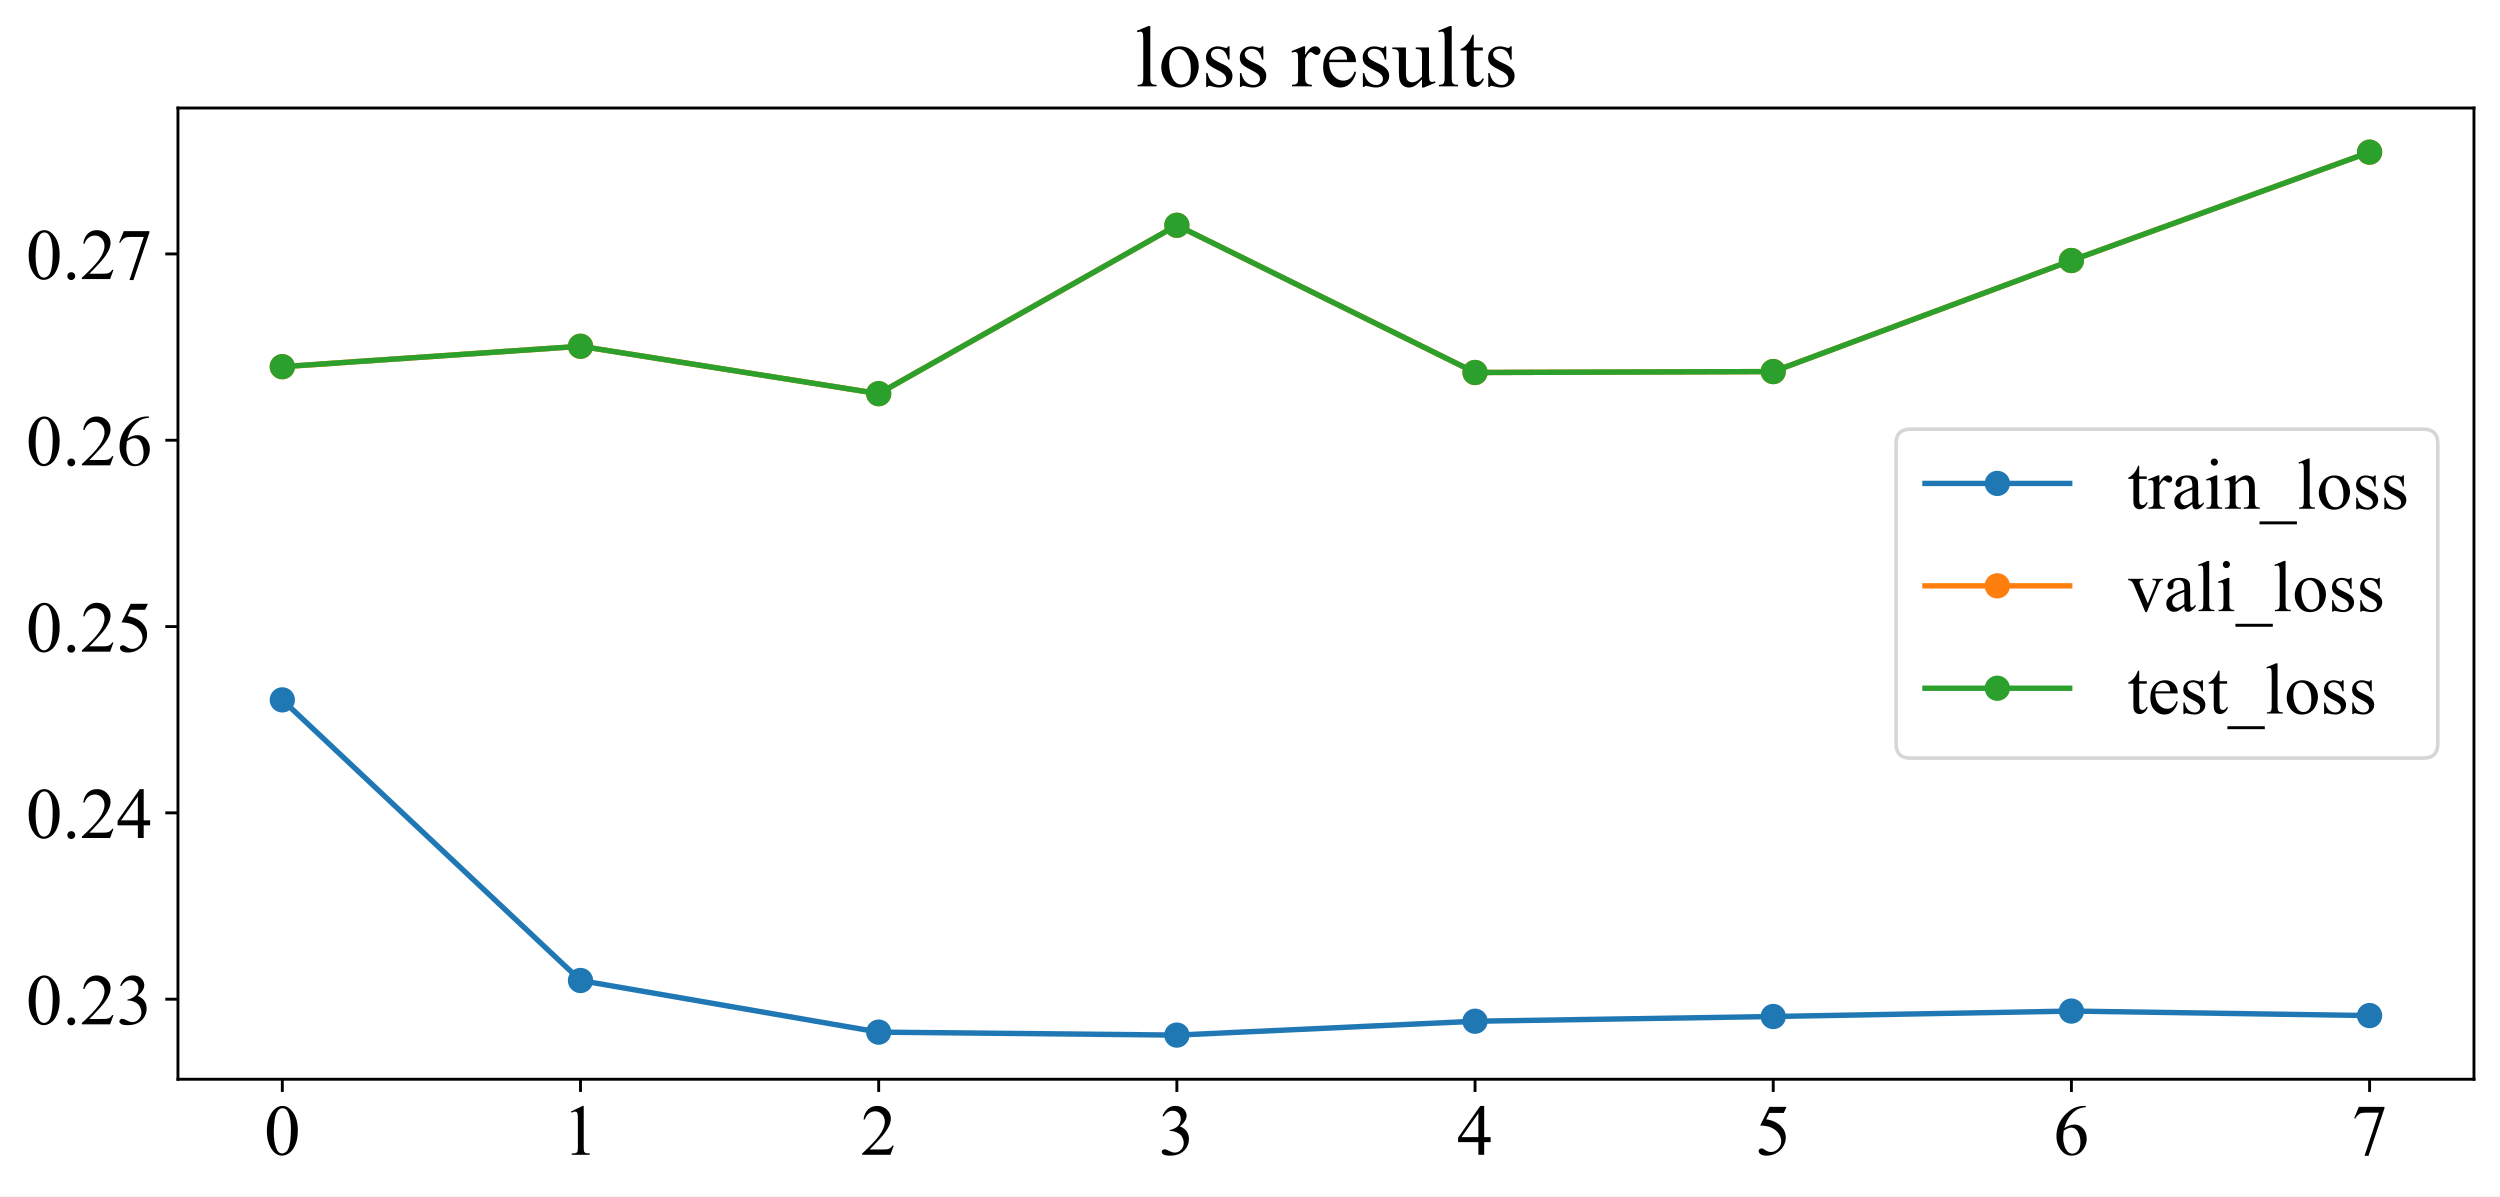
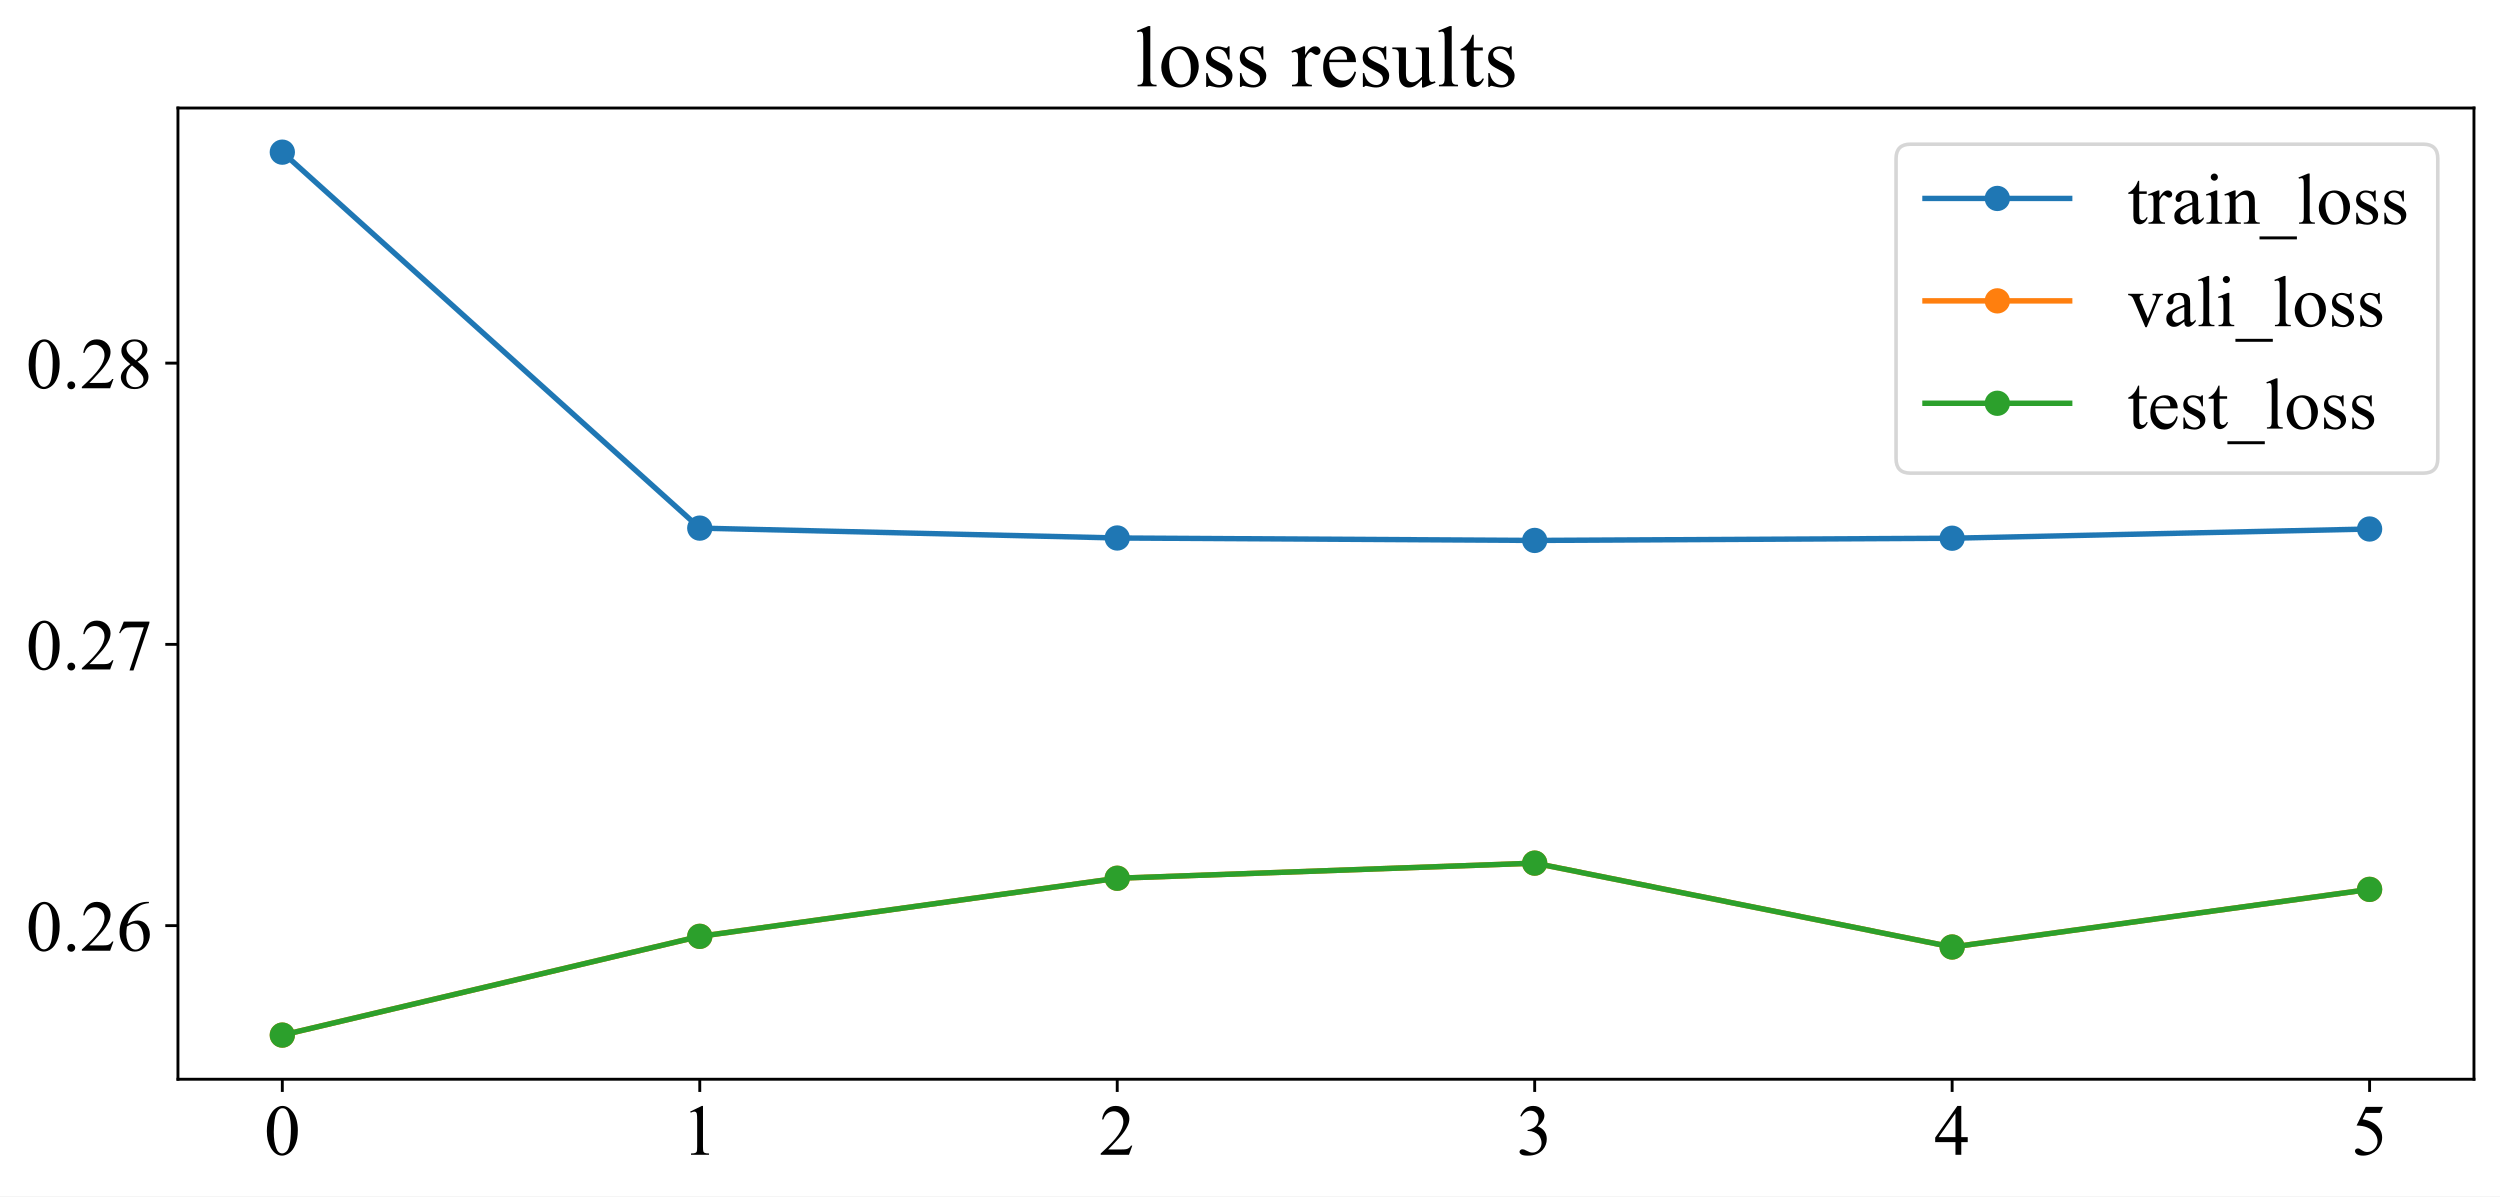
<svg xmlns="http://www.w3.org/2000/svg" xmlns:xlink="http://www.w3.org/1999/xlink" width="691.19pt" height="330.751pt" viewBox="0 0 691.19 330.751" version="1.1">
  <defs>
    <style type="text/css">*{stroke-linejoin: round; stroke-linecap: butt}</style>
  </defs>
  <g id="figure_1">
    <g id="patch_1">
      <path d="M 0 330.751  L 691.19 330.751  L 691.19 0  L 0 0  z " style="fill: #ffffff" />
    </g>
    <g id="axes_1">
      <g id="patch_2">
        <path d="M 49.2 298.385  L 683.99 298.385  L 683.99 29.865  L 49.2 29.865  z " style="fill: #ffffff" />
      </g>
      <g id="matplotlib.axis_1">
        <g id="xtick_1">
          <g id="line2d_1">
            <defs>
-               <path id="me95f6fa82a" d="M 0 0  L 0 3.5  " style="stroke: #000000; stroke-width: 0.8" />
+               <path id="m99de253861" d="M 0 0  L 0 3.5  " style="stroke: #000000; stroke-width: 0.8" />
            </defs>
            <g>
-               <use xlink:href="#me95f6fa82a" x="78.054" y="298.385" style="stroke: #000000; stroke-width: 0.8" />
+               <use xlink:href="#m99de253861" x="78.054" y="298.385" style="stroke: #000000; stroke-width: 0.8" />
            </g>
          </g>
          <g id="text_1">
            <g transform="translate(73.05409 319.2725) scale(0.2 -0.2)">
              <defs>
                <path id="TimesNewRomanPSMT-30" d="M 231 2094  Q 231 2819 450 3342  Q 669 3866 1031 4122  Q 1313 4325 1613 4325  Q 2100 4325 2488 3828  Q 2972 3213 2972 2159  Q 2972 1422 2759 906  Q 2547 391 2217 158  Q 1888 -75 1581 -75  Q 975 -75 572 641  Q 231 1244 231 2094  z M 844 2016  Q 844 1141 1059 588  Q 1238 122 1591 122  Q 1759 122 1940 273  Q 2122 425 2216 781  Q 2359 1319 2359 2297  Q 2359 3022 2209 3506  Q 2097 3866 1919 4016  Q 1791 4119 1609 4119  Q 1397 4119 1231 3928  Q 1006 3669 925 3112  Q 844 2556 844 2016  z " transform="scale(0.015625)" />
              </defs>
              <use xlink:href="#TimesNewRomanPSMT-30" />
            </g>
          </g>
        </g>
        <g id="xtick_2">
          <g id="line2d_2">
            <g>
-               <use xlink:href="#me95f6fa82a" x="160.494" y="298.385" style="stroke: #000000; stroke-width: 0.8" />
+               <use xlink:href="#m99de253861" x="193.47" y="298.385" style="stroke: #000000; stroke-width: 0.8" />
            </g>
          </g>
          <g id="text_2">
-             <g transform="translate(155.4944 319.2725) scale(0.2 -0.2)">
+             <g transform="translate(188.4705 319.2725) scale(0.2 -0.2)">
              <defs>
                <path id="TimesNewRomanPSMT-31" d="M 750 3822  L 1781 4325  L 1884 4325  L 1884 747  Q 1884 391 1914 303  Q 1944 216 2037 169  Q 2131 122 2419 116  L 2419 0  L 825 0  L 825 116  Q 1125 122 1212 167  Q 1300 213 1334 289  Q 1369 366 1369 747  L 1369 3034  Q 1369 3497 1338 3628  Q 1316 3728 1258 3775  Q 1200 3822 1119 3822  Q 1003 3822 797 3725  L 750 3822  z " transform="scale(0.015625)" />
              </defs>
              <use xlink:href="#TimesNewRomanPSMT-31" />
            </g>
          </g>
        </g>
        <g id="xtick_3">
          <g id="line2d_3">
            <g>
-               <use xlink:href="#me95f6fa82a" x="242.935" y="298.385" style="stroke: #000000; stroke-width: 0.8" />
+               <use xlink:href="#m99de253861" x="308.887" y="298.385" style="stroke: #000000; stroke-width: 0.8" />
            </g>
          </g>
          <g id="text_3">
-             <g transform="translate(237.9346 319.2725) scale(0.2 -0.2)">
+             <g transform="translate(303.8868 319.2725) scale(0.2 -0.2)">
              <defs>
                <path id="TimesNewRomanPSMT-32" d="M 2934 816  L 2638 0  L 138 0  L 138 116  Q 1241 1122 1691 1759  Q 2141 2397 2141 2925  Q 2141 3328 1894 3587  Q 1647 3847 1303 3847  Q 991 3847 742 3664  Q 494 3481 375 3128  L 259 3128  Q 338 3706 661 4015  Q 984 4325 1469 4325  Q 1984 4325 2329 3994  Q 2675 3663 2675 3213  Q 2675 2891 2525 2569  Q 2294 2063 1775 1497  Q 997 647 803 472  L 1909 472  Q 2247 472 2383 497  Q 2519 522 2628 598  Q 2738 675 2819 816  L 2934 816  z " transform="scale(0.015625)" />
              </defs>
              <use xlink:href="#TimesNewRomanPSMT-32" />
            </g>
          </g>
        </g>
        <g id="xtick_4">
          <g id="line2d_4">
            <g>
-               <use xlink:href="#me95f6fa82a" x="325.375" y="298.385" style="stroke: #000000; stroke-width: 0.8" />
+               <use xlink:href="#m99de253861" x="424.303" y="298.385" style="stroke: #000000; stroke-width: 0.8" />
            </g>
          </g>
          <g id="text_4">
-             <g transform="translate(320.3749 319.2725) scale(0.2 -0.2)">
+             <g transform="translate(419.3032 319.2725) scale(0.2 -0.2)">
              <defs>
                <path id="TimesNewRomanPSMT-33" d="M 325 3431  Q 506 3859 782 4092  Q 1059 4325 1472 4325  Q 1981 4325 2253 3994  Q 2459 3747 2459 3466  Q 2459 3003 1878 2509  Q 2269 2356 2469 2072  Q 2669 1788 2669 1403  Q 2669 853 2319 450  Q 1863 -75 997 -75  Q 569 -75 414 31  Q 259 138 259 259  Q 259 350 332 419  Q 406 488 509 488  Q 588 488 669 463  Q 722 447 909 348  Q 1097 250 1169 231  Q 1284 197 1416 197  Q 1734 197 1970 444  Q 2206 691 2206 1028  Q 2206 1275 2097 1509  Q 2016 1684 1919 1775  Q 1784 1900 1550 2001  Q 1316 2103 1072 2103  L 972 2103  L 972 2197  Q 1219 2228 1467 2375  Q 1716 2522 1828 2728  Q 1941 2934 1941 3181  Q 1941 3503 1739 3701  Q 1538 3900 1238 3900  Q 753 3900 428 3381  L 325 3431  z " transform="scale(0.015625)" />
              </defs>
              <use xlink:href="#TimesNewRomanPSMT-33" />
            </g>
          </g>
        </g>
        <g id="xtick_5">
          <g id="line2d_5">
            <g>
-               <use xlink:href="#me95f6fa82a" x="407.815" y="298.385" style="stroke: #000000; stroke-width: 0.8" />
+               <use xlink:href="#m99de253861" x="539.72" y="298.385" style="stroke: #000000; stroke-width: 0.8" />
            </g>
          </g>
          <g id="text_5">
-             <g transform="translate(402.8151 319.2725) scale(0.2 -0.2)">
+             <g transform="translate(534.7195 319.2725) scale(0.2 -0.2)">
              <defs>
                <path id="TimesNewRomanPSMT-34" d="M 2978 1563  L 2978 1119  L 2409 1119  L 2409 0  L 1894 0  L 1894 1119  L 100 1119  L 100 1519  L 2066 4325  L 2409 4325  L 2409 1563  L 2978 1563  z M 1894 1563  L 1894 3666  L 406 1563  L 1894 1563  z " transform="scale(0.015625)" />
              </defs>
              <use xlink:href="#TimesNewRomanPSMT-34" />
            </g>
          </g>
        </g>
        <g id="xtick_6">
          <g id="line2d_6">
            <g>
-               <use xlink:href="#me95f6fa82a" x="490.255" y="298.385" style="stroke: #000000; stroke-width: 0.8" />
+               <use xlink:href="#m99de253861" x="655.136" y="298.385" style="stroke: #000000; stroke-width: 0.8" />
            </g>
          </g>
          <g id="text_6">
-             <g transform="translate(485.2554 319.2725) scale(0.2 -0.2)">
+             <g transform="translate(650.1359 319.2725) scale(0.2 -0.2)">
              <defs>
                <path id="TimesNewRomanPSMT-35" d="M 2778 4238  L 2534 3706  L 1259 3706  L 981 3138  Q 1809 3016 2294 2522  Q 2709 2097 2709 1522  Q 2709 1188 2573 903  Q 2438 619 2231 419  Q 2025 219 1772 97  Q 1413 -75 1034 -75  Q 653 -75 479 54  Q 306 184 306 341  Q 306 428 378 495  Q 450 563 559 563  Q 641 563 702 538  Q 763 513 909 409  Q 1144 247 1384 247  Q 1750 247 2026 523  Q 2303 800 2303 1197  Q 2303 1581 2056 1914  Q 1809 2247 1375 2428  Q 1034 2569 447 2591  L 1259 4238  L 2778 4238  z " transform="scale(0.015625)" />
              </defs>
              <use xlink:href="#TimesNewRomanPSMT-35" />
-             </g>
-           </g>
-         </g>
-         <g id="xtick_7">
-           <g id="line2d_7">
-             <g>
-               <use xlink:href="#me95f6fa82a" x="572.696" y="298.385" style="stroke: #000000; stroke-width: 0.8" />
-             </g>
-           </g>
-           <g id="text_7">
-             <g transform="translate(567.6956 319.2725) scale(0.2 -0.2)">
-               <defs>
-                 <path id="TimesNewRomanPSMT-36" d="M 2869 4325  L 2869 4209  Q 2456 4169 2195 4045  Q 1934 3922 1679 3669  Q 1425 3416 1258 3105  Q 1091 2794 978 2366  Q 1428 2675 1881 2675  Q 2316 2675 2634 2325  Q 2953 1975 2953 1425  Q 2953 894 2631 456  Q 2244 -75 1606 -75  Q 1172 -75 869 213  Q 275 772 275 1663  Q 275 2231 503 2743  Q 731 3256 1154 3653  Q 1578 4050 1965 4187  Q 2353 4325 2688 4325  L 2869 4325  z M 925 2138  Q 869 1716 869 1456  Q 869 1156 980 804  Q 1091 453 1309 247  Q 1469 100 1697 100  Q 1969 100 2183 356  Q 2397 613 2397 1088  Q 2397 1622 2184 2012  Q 1972 2403 1581 2403  Q 1463 2403 1327 2353  Q 1191 2303 925 2138  z " transform="scale(0.015625)" />
-               </defs>
-               <use xlink:href="#TimesNewRomanPSMT-36" />
-             </g>
-           </g>
-         </g>
-         <g id="xtick_8">
-           <g id="line2d_8">
-             <g>
-               <use xlink:href="#me95f6fa82a" x="655.136" y="298.385" style="stroke: #000000; stroke-width: 0.8" />
-             </g>
-           </g>
-           <g id="text_8">
-             <g transform="translate(650.1359 319.2725) scale(0.2 -0.2)">
-               <defs>
-                 <path id="TimesNewRomanPSMT-37" d="M 644 4238  L 2916 4238  L 2916 4119  L 1503 -88  L 1153 -88  L 2419 3728  L 1253 3728  Q 900 3728 750 3644  Q 488 3500 328 3200  L 238 3234  L 644 4238  z " transform="scale(0.015625)" />
-               </defs>
-               <use xlink:href="#TimesNewRomanPSMT-37" />
            </g>
          </g>
        </g>
      </g>
      <g id="matplotlib.axis_2">
        <g id="ytick_1">
-           <g id="line2d_9">
+           <g id="line2d_7">
            <defs>
-               <path id="mab053fc3d0" d="M 0 0  L -3.5 0  " style="stroke: #000000; stroke-width: 0.8" />
+               <path id="mf9dd1e2acc" d="M 0 0  L -3.5 0  " style="stroke: #000000; stroke-width: 0.8" />
            </defs>
            <g>
-               <use xlink:href="#mab053fc3d0" x="49.2" y="276.252" style="stroke: #000000; stroke-width: 0.8" />
-             </g>
-           </g>
-           <g id="text_9">
-             <g transform="translate(7.2 283.1958) scale(0.2 -0.2)">
+               <use xlink:href="#mf9dd1e2acc" x="49.2" y="255.914" style="stroke: #000000; stroke-width: 0.8" />
+             </g>
+           </g>
+           <g id="text_7">
+             <g transform="translate(7.2 262.8578) scale(0.2 -0.2)">
              <defs>
                <path id="TimesNewRomanPSMT-2e" d="M 800 606  Q 947 606 1047 504  Q 1147 403 1147 259  Q 1147 116 1045 14  Q 944 -88 800 -88  Q 656 -88 554 14  Q 453 116 453 259  Q 453 406 554 506  Q 656 606 800 606  z " transform="scale(0.015625)" />
-               </defs>
-               <use xlink:href="#TimesNewRomanPSMT-30" />
-               <use xlink:href="#TimesNewRomanPSMT-2e" x="50" />
-               <use xlink:href="#TimesNewRomanPSMT-32" x="75" />
-               <use xlink:href="#TimesNewRomanPSMT-33" x="125" />
-             </g>
-           </g>
-         </g>
-         <g id="ytick_2">
-           <g id="line2d_10">
-             <g>
-               <use xlink:href="#mab053fc3d0" x="49.2" y="224.74" style="stroke: #000000; stroke-width: 0.8" />
-             </g>
-           </g>
-           <g id="text_10">
-             <g transform="translate(7.2 231.6839) scale(0.2 -0.2)">
-               <use xlink:href="#TimesNewRomanPSMT-30" />
-               <use xlink:href="#TimesNewRomanPSMT-2e" x="50" />
-               <use xlink:href="#TimesNewRomanPSMT-32" x="75" />
-               <use xlink:href="#TimesNewRomanPSMT-34" x="125" />
-             </g>
-           </g>
-         </g>
-         <g id="ytick_3">
-           <g id="line2d_11">
-             <g>
-               <use xlink:href="#mab053fc3d0" x="49.2" y="173.228" style="stroke: #000000; stroke-width: 0.8" />
-             </g>
-           </g>
-           <g id="text_11">
-             <g transform="translate(7.2 180.1721) scale(0.2 -0.2)">
-               <use xlink:href="#TimesNewRomanPSMT-30" />
-               <use xlink:href="#TimesNewRomanPSMT-2e" x="50" />
-               <use xlink:href="#TimesNewRomanPSMT-32" x="75" />
-               <use xlink:href="#TimesNewRomanPSMT-35" x="125" />
-             </g>
-           </g>
-         </g>
-         <g id="ytick_4">
-           <g id="line2d_12">
-             <g>
-               <use xlink:href="#mab053fc3d0" x="49.2" y="121.716" style="stroke: #000000; stroke-width: 0.8" />
-             </g>
-           </g>
-           <g id="text_12">
-             <g transform="translate(7.2 128.6602) scale(0.2 -0.2)">
+                 <path id="TimesNewRomanPSMT-36" d="M 2869 4325  L 2869 4209  Q 2456 4169 2195 4045  Q 1934 3922 1679 3669  Q 1425 3416 1258 3105  Q 1091 2794 978 2366  Q 1428 2675 1881 2675  Q 2316 2675 2634 2325  Q 2953 1975 2953 1425  Q 2953 894 2631 456  Q 2244 -75 1606 -75  Q 1172 -75 869 213  Q 275 772 275 1663  Q 275 2231 503 2743  Q 731 3256 1154 3653  Q 1578 4050 1965 4187  Q 2353 4325 2688 4325  L 2869 4325  z M 925 2138  Q 869 1716 869 1456  Q 869 1156 980 804  Q 1091 453 1309 247  Q 1469 100 1697 100  Q 1969 100 2183 356  Q 2397 613 2397 1088  Q 2397 1622 2184 2012  Q 1972 2403 1581 2403  Q 1463 2403 1327 2353  Q 1191 2303 925 2138  z " transform="scale(0.015625)" />
+               </defs>
              <use xlink:href="#TimesNewRomanPSMT-30" />
              <use xlink:href="#TimesNewRomanPSMT-2e" x="50" />
              <use xlink:href="#TimesNewRomanPSMT-32" x="75" />
              <use xlink:href="#TimesNewRomanPSMT-36" x="125" />
            </g>
          </g>
        </g>
-         <g id="ytick_5">
-           <g id="line2d_13">
-             <g>
-               <use xlink:href="#mab053fc3d0" x="49.2" y="70.205" style="stroke: #000000; stroke-width: 0.8" />
-             </g>
-           </g>
-           <g id="text_13">
-             <g transform="translate(7.2 77.14831) scale(0.2 -0.2)">
+         <g id="ytick_2">
+           <g id="line2d_8">
+             <g>
+               <use xlink:href="#mf9dd1e2acc" x="49.2" y="178.156" style="stroke: #000000; stroke-width: 0.8" />
+             </g>
+           </g>
+           <g id="text_8">
+             <g transform="translate(7.2 185.0994) scale(0.2 -0.2)">
+               <defs>
+                 <path id="TimesNewRomanPSMT-37" d="M 644 4238  L 2916 4238  L 2916 4119  L 1503 -88  L 1153 -88  L 2419 3728  L 1253 3728  Q 900 3728 750 3644  Q 488 3500 328 3200  L 238 3234  L 644 4238  z " transform="scale(0.015625)" />
+               </defs>
              <use xlink:href="#TimesNewRomanPSMT-30" />
              <use xlink:href="#TimesNewRomanPSMT-2e" x="50" />
              <use xlink:href="#TimesNewRomanPSMT-32" x="75" />
              <use xlink:href="#TimesNewRomanPSMT-37" x="125" />
            </g>
          </g>
        </g>
-       </g>
-       <g id="line2d_14">
-         <path d="M 78.054 193.499  L 160.494 271.084  L 242.935 285.358  L 325.375 286.18  L 407.815 282.346  L 490.255 281.039  L 572.696 279.537  L 655.136 280.783  " clip-path="url(#p80d0aac8cd)" style="fill: none; stroke: #1f77b4; stroke-width: 1.5; stroke-linecap: square" />
+         <g id="ytick_3">
+           <g id="line2d_9">
+             <g>
+               <use xlink:href="#mf9dd1e2acc" x="49.2" y="100.397" style="stroke: #000000; stroke-width: 0.8" />
+             </g>
+           </g>
+           <g id="text_9">
+             <g transform="translate(7.2 107.341) scale(0.2 -0.2)">
+               <defs>
+                 <path id="TimesNewRomanPSMT-38" d="M 1228 2134  Q 725 2547 579 2797  Q 434 3047 434 3316  Q 434 3728 753 4026  Q 1072 4325 1600 4325  Q 2113 4325 2425 4047  Q 2738 3769 2738 3413  Q 2738 3175 2569 2928  Q 2400 2681 1866 2347  Q 2416 1922 2594 1678  Q 2831 1359 2831 1006  Q 2831 559 2490 242  Q 2150 -75 1597 -75  Q 994 -75 656 303  Q 388 606 388 966  Q 388 1247 577 1523  Q 766 1800 1228 2134  z M 1719 2469  Q 2094 2806 2194 3001  Q 2294 3197 2294 3444  Q 2294 3772 2109 3958  Q 1925 4144 1606 4144  Q 1288 4144 1088 3959  Q 888 3775 888 3528  Q 888 3366 970 3203  Q 1053 3041 1206 2894  L 1719 2469  z M 1375 2016  Q 1116 1797 991 1539  Q 866 1281 866 981  Q 866 578 1086 336  Q 1306 94 1647 94  Q 1984 94 2187 284  Q 2391 475 2391 747  Q 2391 972 2272 1150  Q 2050 1481 1375 2016  z " transform="scale(0.015625)" />
+               </defs>
+               <use xlink:href="#TimesNewRomanPSMT-30" />
+               <use xlink:href="#TimesNewRomanPSMT-2e" x="50" />
+               <use xlink:href="#TimesNewRomanPSMT-32" x="75" />
+               <use xlink:href="#TimesNewRomanPSMT-38" x="125" />
+             </g>
+           </g>
+         </g>
+       </g>
+       <g id="line2d_10">
+         <path d="M 78.054 42.07  L 193.47 146.012  L 308.887 148.742  L 424.303 149.417  L 539.72 148.806  L 655.136 146.257  " clip-path="url(#pa9bade3752)" style="fill: none; stroke: #1f77b4; stroke-width: 1.5; stroke-linecap: square" />
        <defs>
-           <path id="m3bb8ca5256" d="M 0 3  C 0.796 3 1.559 2.684 2.121 2.121  C 2.684 1.559 3 0.796 3 0  C 3 -0.796 2.684 -1.559 2.121 -2.121  C 1.559 -2.684 0.796 -3 0 -3  C -0.796 -3 -1.559 -2.684 -2.121 -2.121  C -2.684 -1.559 -3 -0.796 -3 0  C -3 0.796 -2.684 1.559 -2.121 2.121  C -1.559 2.684 -0.796 3 0 3  z " style="stroke: #1f77b4" />
+           <path id="mb00ff80504" d="M 0 3  C 0.796 3 1.559 2.684 2.121 2.121  C 2.684 1.559 3 0.796 3 0  C 3 -0.796 2.684 -1.559 2.121 -2.121  C 1.559 -2.684 0.796 -3 0 -3  C -0.796 -3 -1.559 -2.684 -2.121 -2.121  C -2.684 -1.559 -3 -0.796 -3 0  C -3 0.796 -2.684 1.559 -2.121 2.121  C -1.559 2.684 -0.796 3 0 3  z " style="stroke: #1f77b4" />
        </defs>
-         <g clip-path="url(#p80d0aac8cd)">
-           <use xlink:href="#m3bb8ca5256" x="78.054" y="193.499" style="fill: #1f77b4; stroke: #1f77b4" />
-           <use xlink:href="#m3bb8ca5256" x="160.494" y="271.084" style="fill: #1f77b4; stroke: #1f77b4" />
-           <use xlink:href="#m3bb8ca5256" x="242.935" y="285.358" style="fill: #1f77b4; stroke: #1f77b4" />
-           <use xlink:href="#m3bb8ca5256" x="325.375" y="286.18" style="fill: #1f77b4; stroke: #1f77b4" />
-           <use xlink:href="#m3bb8ca5256" x="407.815" y="282.346" style="fill: #1f77b4; stroke: #1f77b4" />
-           <use xlink:href="#m3bb8ca5256" x="490.255" y="281.039" style="fill: #1f77b4; stroke: #1f77b4" />
-           <use xlink:href="#m3bb8ca5256" x="572.696" y="279.537" style="fill: #1f77b4; stroke: #1f77b4" />
-           <use xlink:href="#m3bb8ca5256" x="655.136" y="280.783" style="fill: #1f77b4; stroke: #1f77b4" />
-         </g>
-       </g>
-       <g id="line2d_15">
-         <path d="M 78.054 101.383  L 160.494 95.732  L 242.935 108.844  L 325.375 62.284  L 407.815 102.988  L 490.255 102.734  L 572.696 72.023  L 655.136 42.07  " clip-path="url(#p80d0aac8cd)" style="fill: none; stroke: #ff7f0e; stroke-width: 1.5; stroke-linecap: square" />
+         <g clip-path="url(#pa9bade3752)">
+           <use xlink:href="#mb00ff80504" x="78.054" y="42.07" style="fill: #1f77b4; stroke: #1f77b4" />
+           <use xlink:href="#mb00ff80504" x="193.47" y="146.012" style="fill: #1f77b4; stroke: #1f77b4" />
+           <use xlink:href="#mb00ff80504" x="308.887" y="148.742" style="fill: #1f77b4; stroke: #1f77b4" />
+           <use xlink:href="#mb00ff80504" x="424.303" y="149.417" style="fill: #1f77b4; stroke: #1f77b4" />
+           <use xlink:href="#mb00ff80504" x="539.72" y="148.806" style="fill: #1f77b4; stroke: #1f77b4" />
+           <use xlink:href="#mb00ff80504" x="655.136" y="146.257" style="fill: #1f77b4; stroke: #1f77b4" />
+         </g>
+       </g>
+       <g id="line2d_11">
+         <path d="M 78.054 286.18  L 193.47 258.875  L 308.887 242.815  L 424.303 238.634  L 539.72 261.823  L 655.136 245.892  " clip-path="url(#pa9bade3752)" style="fill: none; stroke: #ff7f0e; stroke-width: 1.5; stroke-linecap: square" />
        <defs>
-           <path id="mbee91ee971" d="M 0 3  C 0.796 3 1.559 2.684 2.121 2.121  C 2.684 1.559 3 0.796 3 0  C 3 -0.796 2.684 -1.559 2.121 -2.121  C 1.559 -2.684 0.796 -3 0 -3  C -0.796 -3 -1.559 -2.684 -2.121 -2.121  C -2.684 -1.559 -3 -0.796 -3 0  C -3 0.796 -2.684 1.559 -2.121 2.121  C -1.559 2.684 -0.796 3 0 3  z " style="stroke: #ff7f0e" />
+           <path id="mfc0052d8ba" d="M 0 3  C 0.796 3 1.559 2.684 2.121 2.121  C 2.684 1.559 3 0.796 3 0  C 3 -0.796 2.684 -1.559 2.121 -2.121  C 1.559 -2.684 0.796 -3 0 -3  C -0.796 -3 -1.559 -2.684 -2.121 -2.121  C -2.684 -1.559 -3 -0.796 -3 0  C -3 0.796 -2.684 1.559 -2.121 2.121  C -1.559 2.684 -0.796 3 0 3  z " style="stroke: #ff7f0e" />
        </defs>
-         <g clip-path="url(#p80d0aac8cd)">
-           <use xlink:href="#mbee91ee971" x="78.054" y="101.383" style="fill: #ff7f0e; stroke: #ff7f0e" />
-           <use xlink:href="#mbee91ee971" x="160.494" y="95.732" style="fill: #ff7f0e; stroke: #ff7f0e" />
-           <use xlink:href="#mbee91ee971" x="242.935" y="108.844" style="fill: #ff7f0e; stroke: #ff7f0e" />
-           <use xlink:href="#mbee91ee971" x="325.375" y="62.284" style="fill: #ff7f0e; stroke: #ff7f0e" />
-           <use xlink:href="#mbee91ee971" x="407.815" y="102.988" style="fill: #ff7f0e; stroke: #ff7f0e" />
-           <use xlink:href="#mbee91ee971" x="490.255" y="102.734" style="fill: #ff7f0e; stroke: #ff7f0e" />
-           <use xlink:href="#mbee91ee971" x="572.696" y="72.023" style="fill: #ff7f0e; stroke: #ff7f0e" />
-           <use xlink:href="#mbee91ee971" x="655.136" y="42.07" style="fill: #ff7f0e; stroke: #ff7f0e" />
-         </g>
-       </g>
-       <g id="line2d_16">
-         <path d="M 78.054 101.383  L 160.494 95.732  L 242.935 108.844  L 325.375 62.284  L 407.815 102.988  L 490.255 102.734  L 572.696 72.023  L 655.136 42.07  " clip-path="url(#p80d0aac8cd)" style="fill: none; stroke: #2ca02c; stroke-width: 1.5; stroke-linecap: square" />
+         <g clip-path="url(#pa9bade3752)">
+           <use xlink:href="#mfc0052d8ba" x="78.054" y="286.18" style="fill: #ff7f0e; stroke: #ff7f0e" />
+           <use xlink:href="#mfc0052d8ba" x="193.47" y="258.875" style="fill: #ff7f0e; stroke: #ff7f0e" />
+           <use xlink:href="#mfc0052d8ba" x="308.887" y="242.815" style="fill: #ff7f0e; stroke: #ff7f0e" />
+           <use xlink:href="#mfc0052d8ba" x="424.303" y="238.634" style="fill: #ff7f0e; stroke: #ff7f0e" />
+           <use xlink:href="#mfc0052d8ba" x="539.72" y="261.823" style="fill: #ff7f0e; stroke: #ff7f0e" />
+           <use xlink:href="#mfc0052d8ba" x="655.136" y="245.892" style="fill: #ff7f0e; stroke: #ff7f0e" />
+         </g>
+       </g>
+       <g id="line2d_12">
+         <path d="M 78.054 286.18  L 193.47 258.875  L 308.887 242.815  L 424.303 238.634  L 539.72 261.823  L 655.136 245.892  " clip-path="url(#pa9bade3752)" style="fill: none; stroke: #2ca02c; stroke-width: 1.5; stroke-linecap: square" />
        <defs>
-           <path id="m9996683435" d="M 0 3  C 0.796 3 1.559 2.684 2.121 2.121  C 2.684 1.559 3 0.796 3 0  C 3 -0.796 2.684 -1.559 2.121 -2.121  C 1.559 -2.684 0.796 -3 0 -3  C -0.796 -3 -1.559 -2.684 -2.121 -2.121  C -2.684 -1.559 -3 -0.796 -3 0  C -3 0.796 -2.684 1.559 -2.121 2.121  C -1.559 2.684 -0.796 3 0 3  z " style="stroke: #2ca02c" />
+           <path id="m5813d76c8f" d="M 0 3  C 0.796 3 1.559 2.684 2.121 2.121  C 2.684 1.559 3 0.796 3 0  C 3 -0.796 2.684 -1.559 2.121 -2.121  C 1.559 -2.684 0.796 -3 0 -3  C -0.796 -3 -1.559 -2.684 -2.121 -2.121  C -2.684 -1.559 -3 -0.796 -3 0  C -3 0.796 -2.684 1.559 -2.121 2.121  C -1.559 2.684 -0.796 3 0 3  z " style="stroke: #2ca02c" />
        </defs>
-         <g clip-path="url(#p80d0aac8cd)">
-           <use xlink:href="#m9996683435" x="78.054" y="101.383" style="fill: #2ca02c; stroke: #2ca02c" />
-           <use xlink:href="#m9996683435" x="160.494" y="95.732" style="fill: #2ca02c; stroke: #2ca02c" />
-           <use xlink:href="#m9996683435" x="242.935" y="108.844" style="fill: #2ca02c; stroke: #2ca02c" />
-           <use xlink:href="#m9996683435" x="325.375" y="62.284" style="fill: #2ca02c; stroke: #2ca02c" />
-           <use xlink:href="#m9996683435" x="407.815" y="102.988" style="fill: #2ca02c; stroke: #2ca02c" />
-           <use xlink:href="#m9996683435" x="490.255" y="102.734" style="fill: #2ca02c; stroke: #2ca02c" />
-           <use xlink:href="#m9996683435" x="572.696" y="72.023" style="fill: #2ca02c; stroke: #2ca02c" />
-           <use xlink:href="#m9996683435" x="655.136" y="42.07" style="fill: #2ca02c; stroke: #2ca02c" />
+         <g clip-path="url(#pa9bade3752)">
+           <use xlink:href="#m5813d76c8f" x="78.054" y="286.18" style="fill: #2ca02c; stroke: #2ca02c" />
+           <use xlink:href="#m5813d76c8f" x="193.47" y="258.875" style="fill: #2ca02c; stroke: #2ca02c" />
+           <use xlink:href="#m5813d76c8f" x="308.887" y="242.815" style="fill: #2ca02c; stroke: #2ca02c" />
+           <use xlink:href="#m5813d76c8f" x="424.303" y="238.634" style="fill: #2ca02c; stroke: #2ca02c" />
+           <use xlink:href="#m5813d76c8f" x="539.72" y="261.823" style="fill: #2ca02c; stroke: #2ca02c" />
+           <use xlink:href="#m5813d76c8f" x="655.136" y="245.892" style="fill: #2ca02c; stroke: #2ca02c" />
        </g>
      </g>
      <g id="patch_3">
        <path d="M 49.2 298.385  L 49.2 29.865  " style="fill: none; stroke: #000000; stroke-width: 0.8; stroke-linejoin: miter; stroke-linecap: square" />
      </g>
      <g id="patch_4">
        <path d="M 683.99 298.385  L 683.99 29.865  " style="fill: none; stroke: #000000; stroke-width: 0.8; stroke-linejoin: miter; stroke-linecap: square" />
      </g>
      <g id="patch_5">
        <path d="M 49.2 298.385  L 683.99 298.385  " style="fill: none; stroke: #000000; stroke-width: 0.8; stroke-linejoin: miter; stroke-linecap: square" />
      </g>
      <g id="patch_6">
        <path d="M 49.2 29.865  L 683.99 29.865  " style="fill: none; stroke: #000000; stroke-width: 0.8; stroke-linejoin: miter; stroke-linecap: square" />
      </g>
-       <g id="text_14">
+       <g id="text_10">
        <g transform="translate(313.5888 23.865) scale(0.24 -0.24)">
          <defs>
            <path id="TimesNewRomanPSMT-6c" d="M 1184 4444  L 1184 647  Q 1184 378 1223 290  Q 1263 203 1344 158  Q 1425 113 1647 113  L 1647 0  L 244 0  L 244 113  Q 441 113 512 153  Q 584 194 625 287  Q 666 381 666 647  L 666 3247  Q 666 3731 644 3842  Q 622 3953 573 3993  Q 525 4034 450 4034  Q 369 4034 244 3984  L 191 4094  L 1044 4444  L 1184 4444  z " transform="scale(0.015625)" />
            <path id="TimesNewRomanPSMT-6f" d="M 1600 2947  Q 2250 2947 2644 2453  Q 2978 2031 2978 1484  Q 2978 1100 2793 706  Q 2609 313 2286 112  Q 1963 -88 1566 -88  Q 919 -88 538 428  Q 216 863 216 1403  Q 216 1797 411 2186  Q 606 2575 925 2761  Q 1244 2947 1600 2947  z M 1503 2744  Q 1338 2744 1170 2645  Q 1003 2547 900 2300  Q 797 2053 797 1666  Q 797 1041 1045 587  Q 1294 134 1700 134  Q 2003 134 2200 384  Q 2397 634 2397 1244  Q 2397 2006 2069 2444  Q 1847 2744 1503 2744  z " transform="scale(0.015625)" />
            <path id="TimesNewRomanPSMT-73" d="M 2050 2947  L 2050 1972  L 1947 1972  Q 1828 2431 1642 2597  Q 1456 2763 1169 2763  Q 950 2763 815 2647  Q 681 2531 681 2391  Q 681 2216 781 2091  Q 878 1963 1175 1819  L 1631 1597  Q 2266 1288 2266 781  Q 2266 391 1970 151  Q 1675 -88 1309 -88  Q 1047 -88 709 6  Q 606 38 541 38  Q 469 38 428 -44  L 325 -44  L 325 978  L 428 978  Q 516 541 762 319  Q 1009 97 1316 97  Q 1531 97 1667 223  Q 1803 350 1803 528  Q 1803 744 1651 891  Q 1500 1038 1047 1263  Q 594 1488 453 1669  Q 313 1847 313 2119  Q 313 2472 555 2709  Q 797 2947 1181 2947  Q 1350 2947 1591 2875  Q 1750 2828 1803 2828  Q 1853 2828 1881 2850  Q 1909 2872 1947 2947  L 2050 2947  z " transform="scale(0.015625)" />
            <path id="TimesNewRomanPSMT-20" transform="scale(0.015625)" />
            <path id="TimesNewRomanPSMT-72" d="M 1038 2947  L 1038 2303  Q 1397 2947 1775 2947  Q 1947 2947 2059 2842  Q 2172 2738 2172 2600  Q 2172 2478 2090 2393  Q 2009 2309 1897 2309  Q 1788 2309 1652 2417  Q 1516 2525 1450 2525  Q 1394 2525 1328 2463  Q 1188 2334 1038 2041  L 1038 669  Q 1038 431 1097 309  Q 1138 225 1241 169  Q 1344 113 1538 113  L 1538 0  L 72 0  L 72 113  Q 291 113 397 181  Q 475 231 506 341  Q 522 394 522 644  L 522 1753  Q 522 2253 501 2348  Q 481 2444 426 2487  Q 372 2531 291 2531  Q 194 2531 72 2484  L 41 2597  L 906 2947  L 1038 2947  z " transform="scale(0.015625)" />
            <path id="TimesNewRomanPSMT-65" d="M 681 1784  Q 678 1147 991 784  Q 1303 422 1725 422  Q 2006 422 2214 576  Q 2422 731 2563 1106  L 2659 1044  Q 2594 616 2278 264  Q 1963 -88 1488 -88  Q 972 -88 605 314  Q 238 716 238 1394  Q 238 2128 614 2539  Q 991 2950 1559 2950  Q 2041 2950 2350 2633  Q 2659 2316 2659 1784  L 681 1784  z M 681 1966  L 2006 1966  Q 1991 2241 1941 2353  Q 1863 2528 1708 2628  Q 1553 2728 1384 2728  Q 1125 2728 920 2526  Q 716 2325 681 1966  z " transform="scale(0.015625)" />
            <path id="TimesNewRomanPSMT-75" d="M 2709 2863  L 2709 1128  Q 2709 631 2732 520  Q 2756 409 2807 365  Q 2859 322 2928 322  Q 3025 322 3147 375  L 3191 266  L 2334 -88  L 2194 -88  L 2194 519  Q 1825 119 1631 15  Q 1438 -88 1222 -88  Q 981 -88 804 51  Q 628 191 559 409  Q 491 628 491 1028  L 491 2306  Q 491 2509 447 2587  Q 403 2666 317 2708  Q 231 2750 6 2747  L 6 2863  L 1009 2863  L 1009 947  Q 1009 547 1148 422  Q 1288 297 1484 297  Q 1619 297 1789 381  Q 1959 466 2194 703  L 2194 2325  Q 2194 2569 2105 2655  Q 2016 2741 1734 2747  L 1734 2863  L 2709 2863  z " transform="scale(0.015625)" />
            <path id="TimesNewRomanPSMT-74" d="M 1031 3803  L 1031 2863  L 1700 2863  L 1700 2644  L 1031 2644  L 1031 788  Q 1031 509 1111 412  Q 1191 316 1316 316  Q 1419 316 1516 380  Q 1613 444 1666 569  L 1788 569  Q 1678 263 1478 108  Q 1278 -47 1066 -47  Q 922 -47 784 33  Q 647 113 581 261  Q 516 409 516 719  L 516 2644  L 63 2644  L 63 2747  Q 234 2816 414 2980  Q 594 3144 734 3369  Q 806 3488 934 3803  L 1031 3803  z " transform="scale(0.015625)" />
          </defs>
          <use xlink:href="#TimesNewRomanPSMT-6c" />
          <use xlink:href="#TimesNewRomanPSMT-6f" x="27.783" />
          <use xlink:href="#TimesNewRomanPSMT-73" x="77.783" />
          <use xlink:href="#TimesNewRomanPSMT-73" x="116.699" />
          <use xlink:href="#TimesNewRomanPSMT-20" x="155.615" />
          <use xlink:href="#TimesNewRomanPSMT-72" x="180.615" />
          <use xlink:href="#TimesNewRomanPSMT-65" x="213.916" />
          <use xlink:href="#TimesNewRomanPSMT-73" x="258.301" />
          <use xlink:href="#TimesNewRomanPSMT-75" x="297.217" />
          <use xlink:href="#TimesNewRomanPSMT-6c" x="347.217" />
          <use xlink:href="#TimesNewRomanPSMT-74" x="375" />
          <use xlink:href="#TimesNewRomanPSMT-73" x="402.783" />
        </g>
      </g>
      <g id="legend_1">
        <g id="patch_7">
-           <path d="M 528.215 209.598  L 669.99 209.598  Q 673.99 209.598 673.99 205.598  L 673.99 122.652  Q 673.99 118.652 669.99 118.652  L 528.215 118.652  Q 524.215 118.652 524.215 122.652  L 524.215 205.598  Q 524.215 209.598 528.215 209.598  z " style="fill: #ffffff; opacity: 0.8; stroke: #cccccc; stroke-linejoin: miter" />
-         </g>
-         <g id="line2d_17">
-           <path d="M 532.215 133.652  L 552.215 133.652  L 572.215 133.652  " style="fill: none; stroke: #1f77b4; stroke-width: 1.5; stroke-linecap: square" />
+           <path d="M 528.215 130.812  L 669.99 130.812  Q 673.99 130.812 673.99 126.812  L 673.99 43.865  Q 673.99 39.865 669.99 39.865  L 528.215 39.865  Q 524.215 39.865 524.215 43.865  L 524.215 126.812  Q 524.215 130.812 528.215 130.812  z " style="fill: #ffffff; opacity: 0.8; stroke: #cccccc; stroke-linejoin: miter" />
+         </g>
+         <g id="line2d_13">
+           <path d="M 532.215 54.865  L 552.215 54.865  L 572.215 54.865  " style="fill: none; stroke: #1f77b4; stroke-width: 1.5; stroke-linecap: square" />
          <g>
-             <use xlink:href="#m3bb8ca5256" x="552.215" y="133.652" style="fill: #1f77b4; stroke: #1f77b4" />
-           </g>
-         </g>
-         <g id="text_15">
-           <g transform="translate(588.215 140.6516) scale(0.2 -0.2)">
+             <use xlink:href="#mb00ff80504" x="552.215" y="54.865" style="fill: #1f77b4; stroke: #1f77b4" />
+           </g>
+         </g>
+         <g id="text_11">
+           <g transform="translate(588.215 61.865) scale(0.2 -0.2)">
            <defs>
              <path id="TimesNewRomanPSMT-61" d="M 1822 413  Q 1381 72 1269 19  Q 1100 -59 909 -59  Q 613 -59 420 144  Q 228 347 228 678  Q 228 888 322 1041  Q 450 1253 767 1440  Q 1084 1628 1822 1897  L 1822 2009  Q 1822 2438 1686 2597  Q 1550 2756 1291 2756  Q 1094 2756 978 2650  Q 859 2544 859 2406  L 866 2225  Q 866 2081 792 2003  Q 719 1925 600 1925  Q 484 1925 411 2006  Q 338 2088 338 2228  Q 338 2497 613 2722  Q 888 2947 1384 2947  Q 1766 2947 2009 2819  Q 2194 2722 2281 2516  Q 2338 2381 2338 1966  L 2338 994  Q 2338 584 2353 492  Q 2369 400 2405 369  Q 2441 338 2488 338  Q 2538 338 2575 359  Q 2641 400 2828 588  L 2828 413  Q 2478 -56 2159 -56  Q 2006 -56 1915 50  Q 1825 156 1822 413  z M 1822 616  L 1822 1706  Q 1350 1519 1213 1441  Q 966 1303 859 1153  Q 753 1003 753 825  Q 753 600 887 451  Q 1022 303 1197 303  Q 1434 303 1822 616  z " transform="scale(0.015625)" />
              <path id="TimesNewRomanPSMT-69" d="M 928 4444  Q 1059 4444 1151 4351  Q 1244 4259 1244 4128  Q 1244 3997 1151 3903  Q 1059 3809 928 3809  Q 797 3809 703 3903  Q 609 3997 609 4128  Q 609 4259 701 4351  Q 794 4444 928 4444  z M 1188 2947  L 1188 647  Q 1188 378 1227 289  Q 1266 200 1342 156  Q 1419 113 1622 113  L 1622 0  L 231 0  L 231 113  Q 441 113 512 153  Q 584 194 626 287  Q 669 381 669 647  L 669 1750  Q 669 2216 641 2353  Q 619 2453 572 2492  Q 525 2531 444 2531  Q 356 2531 231 2484  L 188 2597  L 1050 2947  L 1188 2947  z " transform="scale(0.015625)" />
              <path id="TimesNewRomanPSMT-6e" d="M 1034 2341  Q 1538 2947 1994 2947  Q 2228 2947 2397 2830  Q 2566 2713 2666 2444  Q 2734 2256 2734 1869  L 2734 647  Q 2734 375 2778 278  Q 2813 200 2889 156  Q 2966 113 3172 113  L 3172 0  L 1756 0  L 1756 113  L 1816 113  Q 2016 113 2095 173  Q 2175 234 2206 353  Q 2219 400 2219 647  L 2219 1819  Q 2219 2209 2117 2386  Q 2016 2563 1775 2563  Q 1403 2563 1034 2156  L 1034 647  Q 1034 356 1069 288  Q 1113 197 1189 155  Q 1266 113 1500 113  L 1500 0  L 84 0  L 84 113  L 147 113  Q 366 113 442 223  Q 519 334 519 647  L 519 1709  Q 519 2225 495 2337  Q 472 2450 423 2490  Q 375 2531 294 2531  Q 206 2531 84 2484  L 38 2597  L 900 2947  L 1034 2947  L 1034 2341  z " transform="scale(0.015625)" />
              <path id="TimesNewRomanPSMT-5f" d="M 3256 -1381  L -53 -1381  L -53 -1119  L 3256 -1119  L 3256 -1381  z " transform="scale(0.015625)" />
            </defs>
            <use xlink:href="#TimesNewRomanPSMT-74" />
            <use xlink:href="#TimesNewRomanPSMT-72" x="27.783" />
            <use xlink:href="#TimesNewRomanPSMT-61" x="61.084" />
            <use xlink:href="#TimesNewRomanPSMT-69" x="105.469" />
            <use xlink:href="#TimesNewRomanPSMT-6e" x="133.252" />
            <use xlink:href="#TimesNewRomanPSMT-5f" x="183.252" />
            <use xlink:href="#TimesNewRomanPSMT-6c" x="233.252" />
            <use xlink:href="#TimesNewRomanPSMT-6f" x="261.035" />
            <use xlink:href="#TimesNewRomanPSMT-73" x="311.035" />
            <use xlink:href="#TimesNewRomanPSMT-73" x="349.951" />
          </g>
        </g>
-         <g id="line2d_18">
-           <path d="M 532.215 161.967  L 552.215 161.967  L 572.215 161.967  " style="fill: none; stroke: #ff7f0e; stroke-width: 1.5; stroke-linecap: square" />
+         <g id="line2d_14">
+           <path d="M 532.215 83.181  L 552.215 83.181  L 572.215 83.181  " style="fill: none; stroke: #ff7f0e; stroke-width: 1.5; stroke-linecap: square" />
          <g>
-             <use xlink:href="#mbee91ee971" x="552.215" y="161.967" style="fill: #ff7f0e; stroke: #ff7f0e" />
-           </g>
-         </g>
-         <g id="text_16">
-           <g transform="translate(588.215 168.9672) scale(0.2 -0.2)">
+             <use xlink:href="#mfc0052d8ba" x="552.215" y="83.181" style="fill: #ff7f0e; stroke: #ff7f0e" />
+           </g>
+         </g>
+         <g id="text_12">
+           <g transform="translate(588.215 90.18063) scale(0.2 -0.2)">
            <defs>
              <path id="TimesNewRomanPSMT-76" d="M 53 2863  L 1400 2863  L 1400 2747  L 1313 2747  Q 1191 2747 1127 2687  Q 1063 2628 1063 2528  Q 1063 2419 1128 2269  L 1794 688  L 2463 2328  Q 2534 2503 2534 2594  Q 2534 2638 2509 2666  Q 2475 2713 2422 2730  Q 2369 2747 2206 2747  L 2206 2863  L 3141 2863  L 3141 2747  Q 2978 2734 2916 2681  Q 2806 2588 2719 2369  L 1703 -88  L 1575 -88  L 553 2328  Q 484 2497 421 2570  Q 359 2644 263 2694  Q 209 2722 53 2747  L 53 2863  z " transform="scale(0.015625)" />
            </defs>
            <use xlink:href="#TimesNewRomanPSMT-76" />
            <use xlink:href="#TimesNewRomanPSMT-61" x="50" />
            <use xlink:href="#TimesNewRomanPSMT-6c" x="94.385" />
            <use xlink:href="#TimesNewRomanPSMT-69" x="122.168" />
            <use xlink:href="#TimesNewRomanPSMT-5f" x="149.951" />
            <use xlink:href="#TimesNewRomanPSMT-6c" x="199.951" />
            <use xlink:href="#TimesNewRomanPSMT-6f" x="227.734" />
            <use xlink:href="#TimesNewRomanPSMT-73" x="277.734" />
            <use xlink:href="#TimesNewRomanPSMT-73" x="316.65" />
          </g>
        </g>
-         <g id="line2d_19">
-           <path d="M 532.215 190.283  L 552.215 190.283  L 572.215 190.283  " style="fill: none; stroke: #2ca02c; stroke-width: 1.5; stroke-linecap: square" />
+         <g id="line2d_15">
+           <path d="M 532.215 111.496  L 552.215 111.496  L 572.215 111.496  " style="fill: none; stroke: #2ca02c; stroke-width: 1.5; stroke-linecap: square" />
          <g>
-             <use xlink:href="#m9996683435" x="552.215" y="190.283" style="fill: #2ca02c; stroke: #2ca02c" />
-           </g>
-         </g>
-         <g id="text_17">
-           <g transform="translate(588.215 197.2828) scale(0.2 -0.2)">
+             <use xlink:href="#m5813d76c8f" x="552.215" y="111.496" style="fill: #2ca02c; stroke: #2ca02c" />
+           </g>
+         </g>
+         <g id="text_13">
+           <g transform="translate(588.215 118.4963) scale(0.2 -0.2)">
            <use xlink:href="#TimesNewRomanPSMT-74" />
            <use xlink:href="#TimesNewRomanPSMT-65" x="27.783" />
            <use xlink:href="#TimesNewRomanPSMT-73" x="72.168" />
            <use xlink:href="#TimesNewRomanPSMT-74" x="111.084" />
            <use xlink:href="#TimesNewRomanPSMT-5f" x="138.867" />
            <use xlink:href="#TimesNewRomanPSMT-6c" x="188.867" />
            <use xlink:href="#TimesNewRomanPSMT-6f" x="216.65" />
            <use xlink:href="#TimesNewRomanPSMT-73" x="266.65" />
            <use xlink:href="#TimesNewRomanPSMT-73" x="305.566" />
          </g>
        </g>
      </g>
    </g>
  </g>
  <defs>
-     <clipPath id="p80d0aac8cd">
+     <clipPath id="pa9bade3752">
      <rect x="49.2" y="29.865" width="634.79" height="268.52" />
    </clipPath>
  </defs>
</svg>
